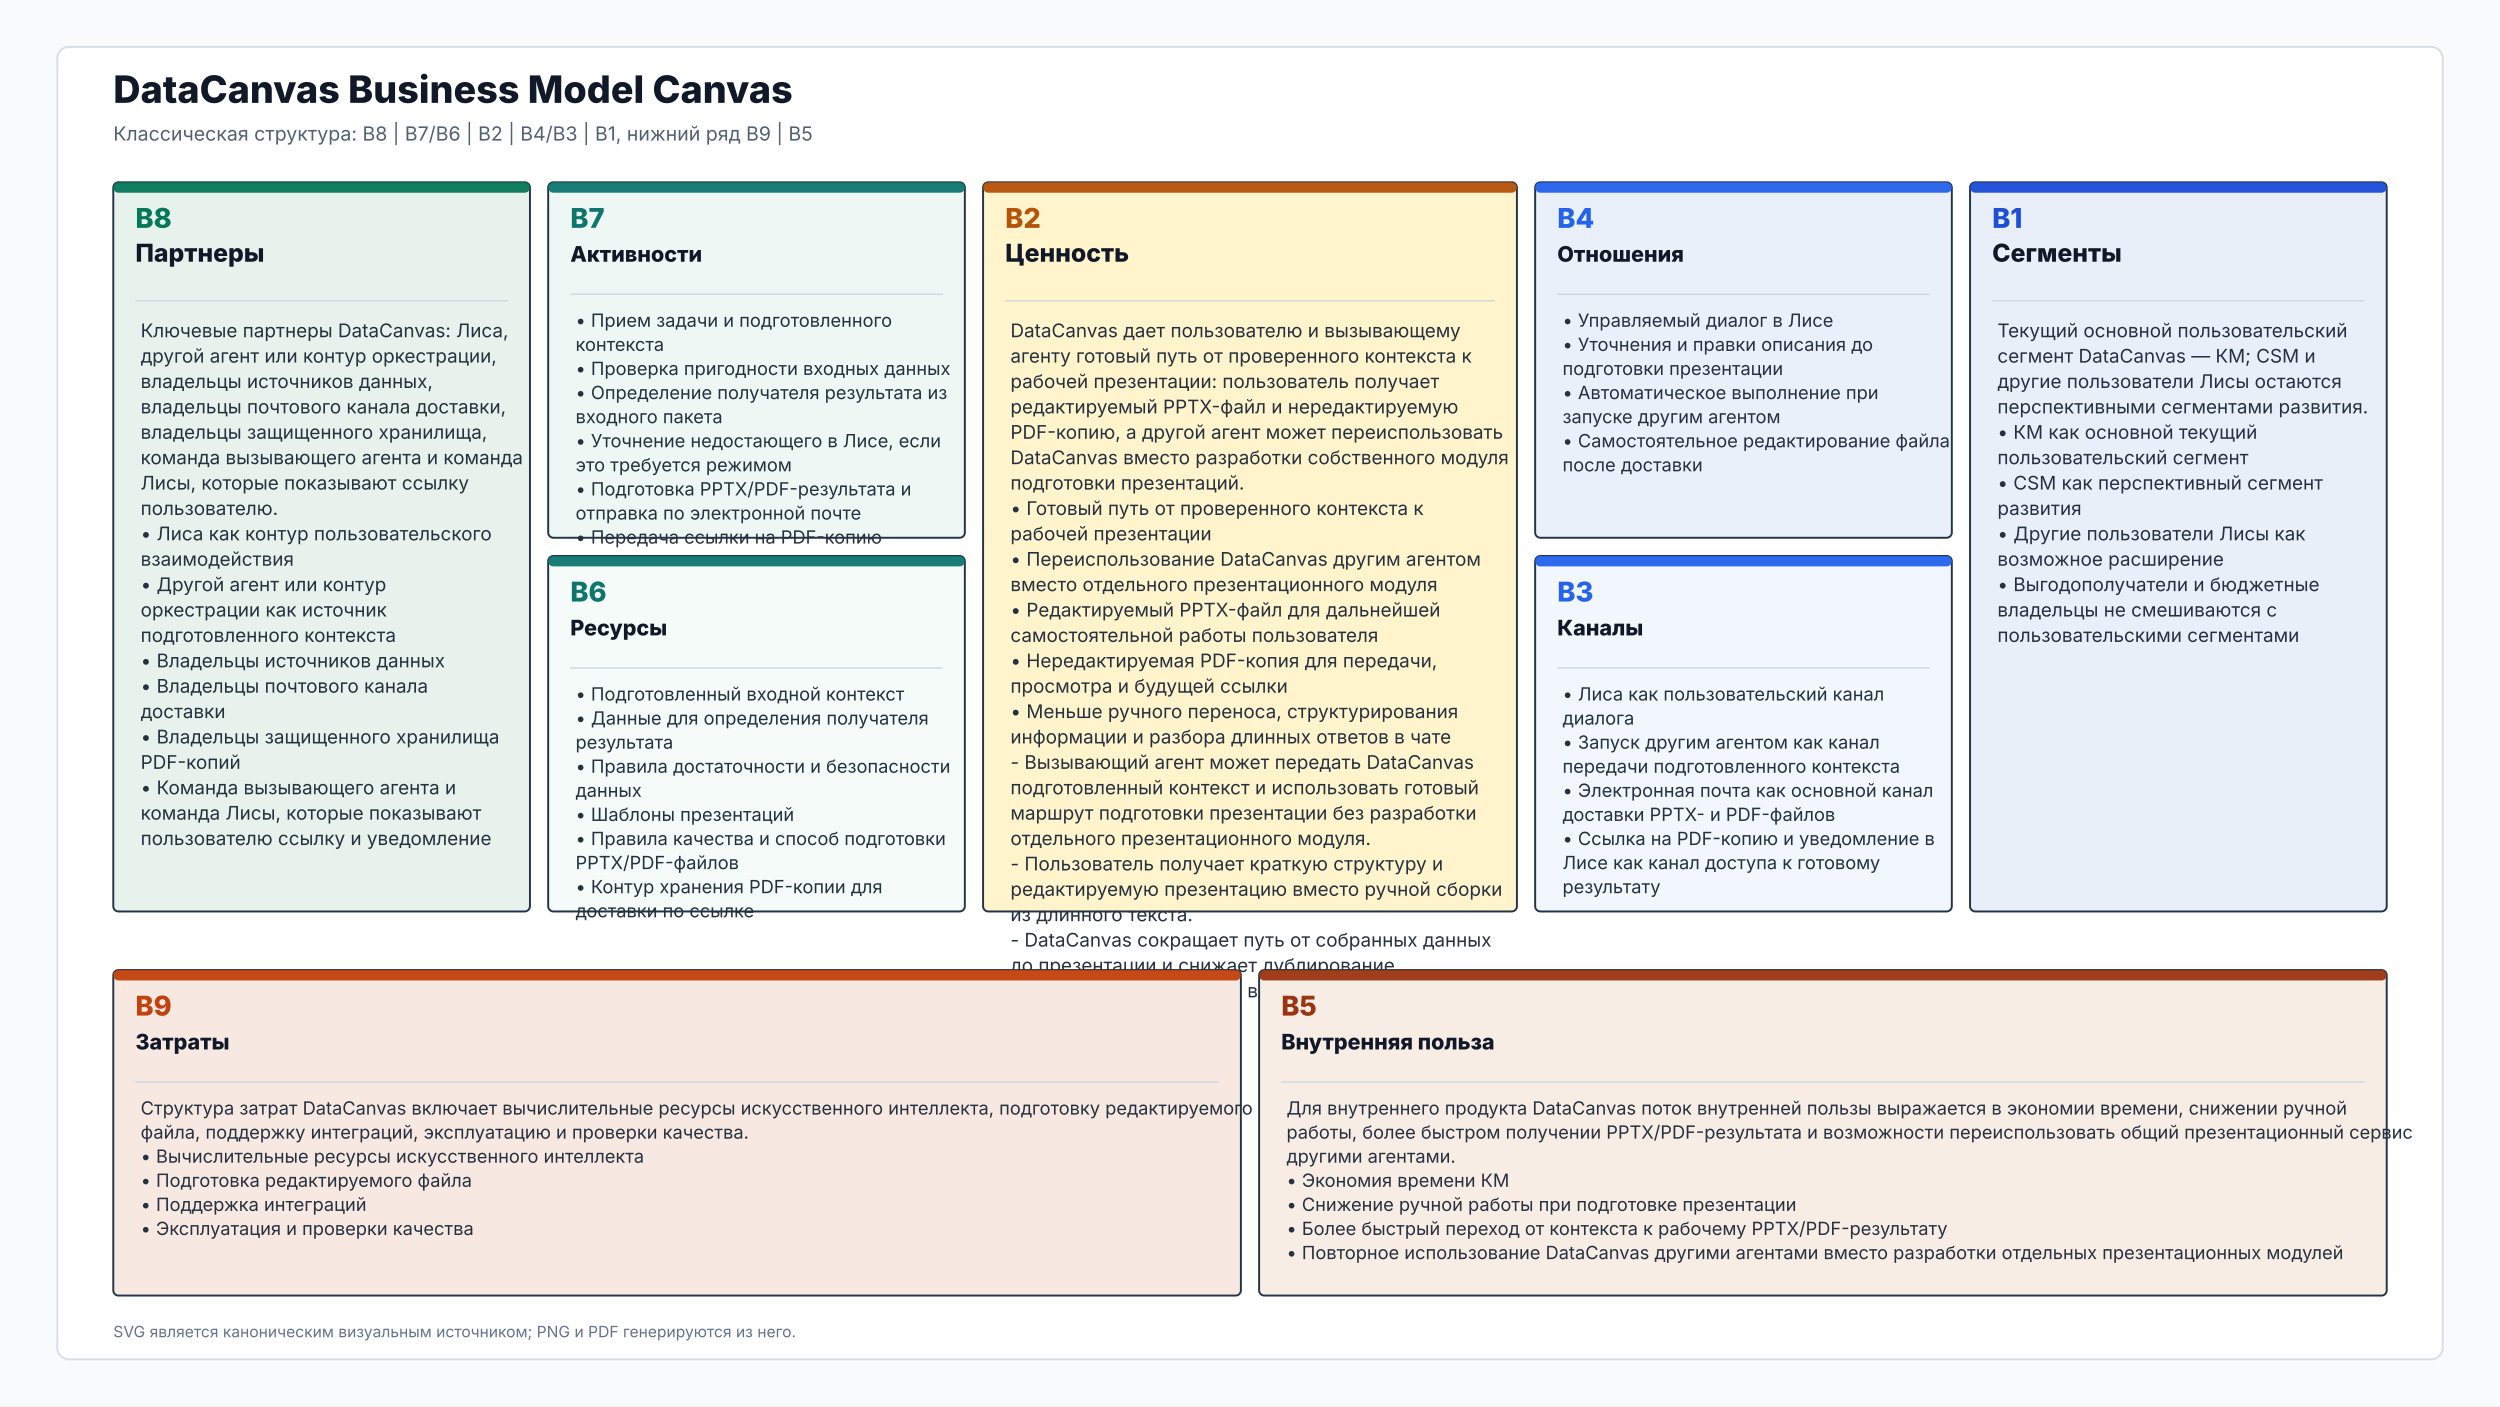
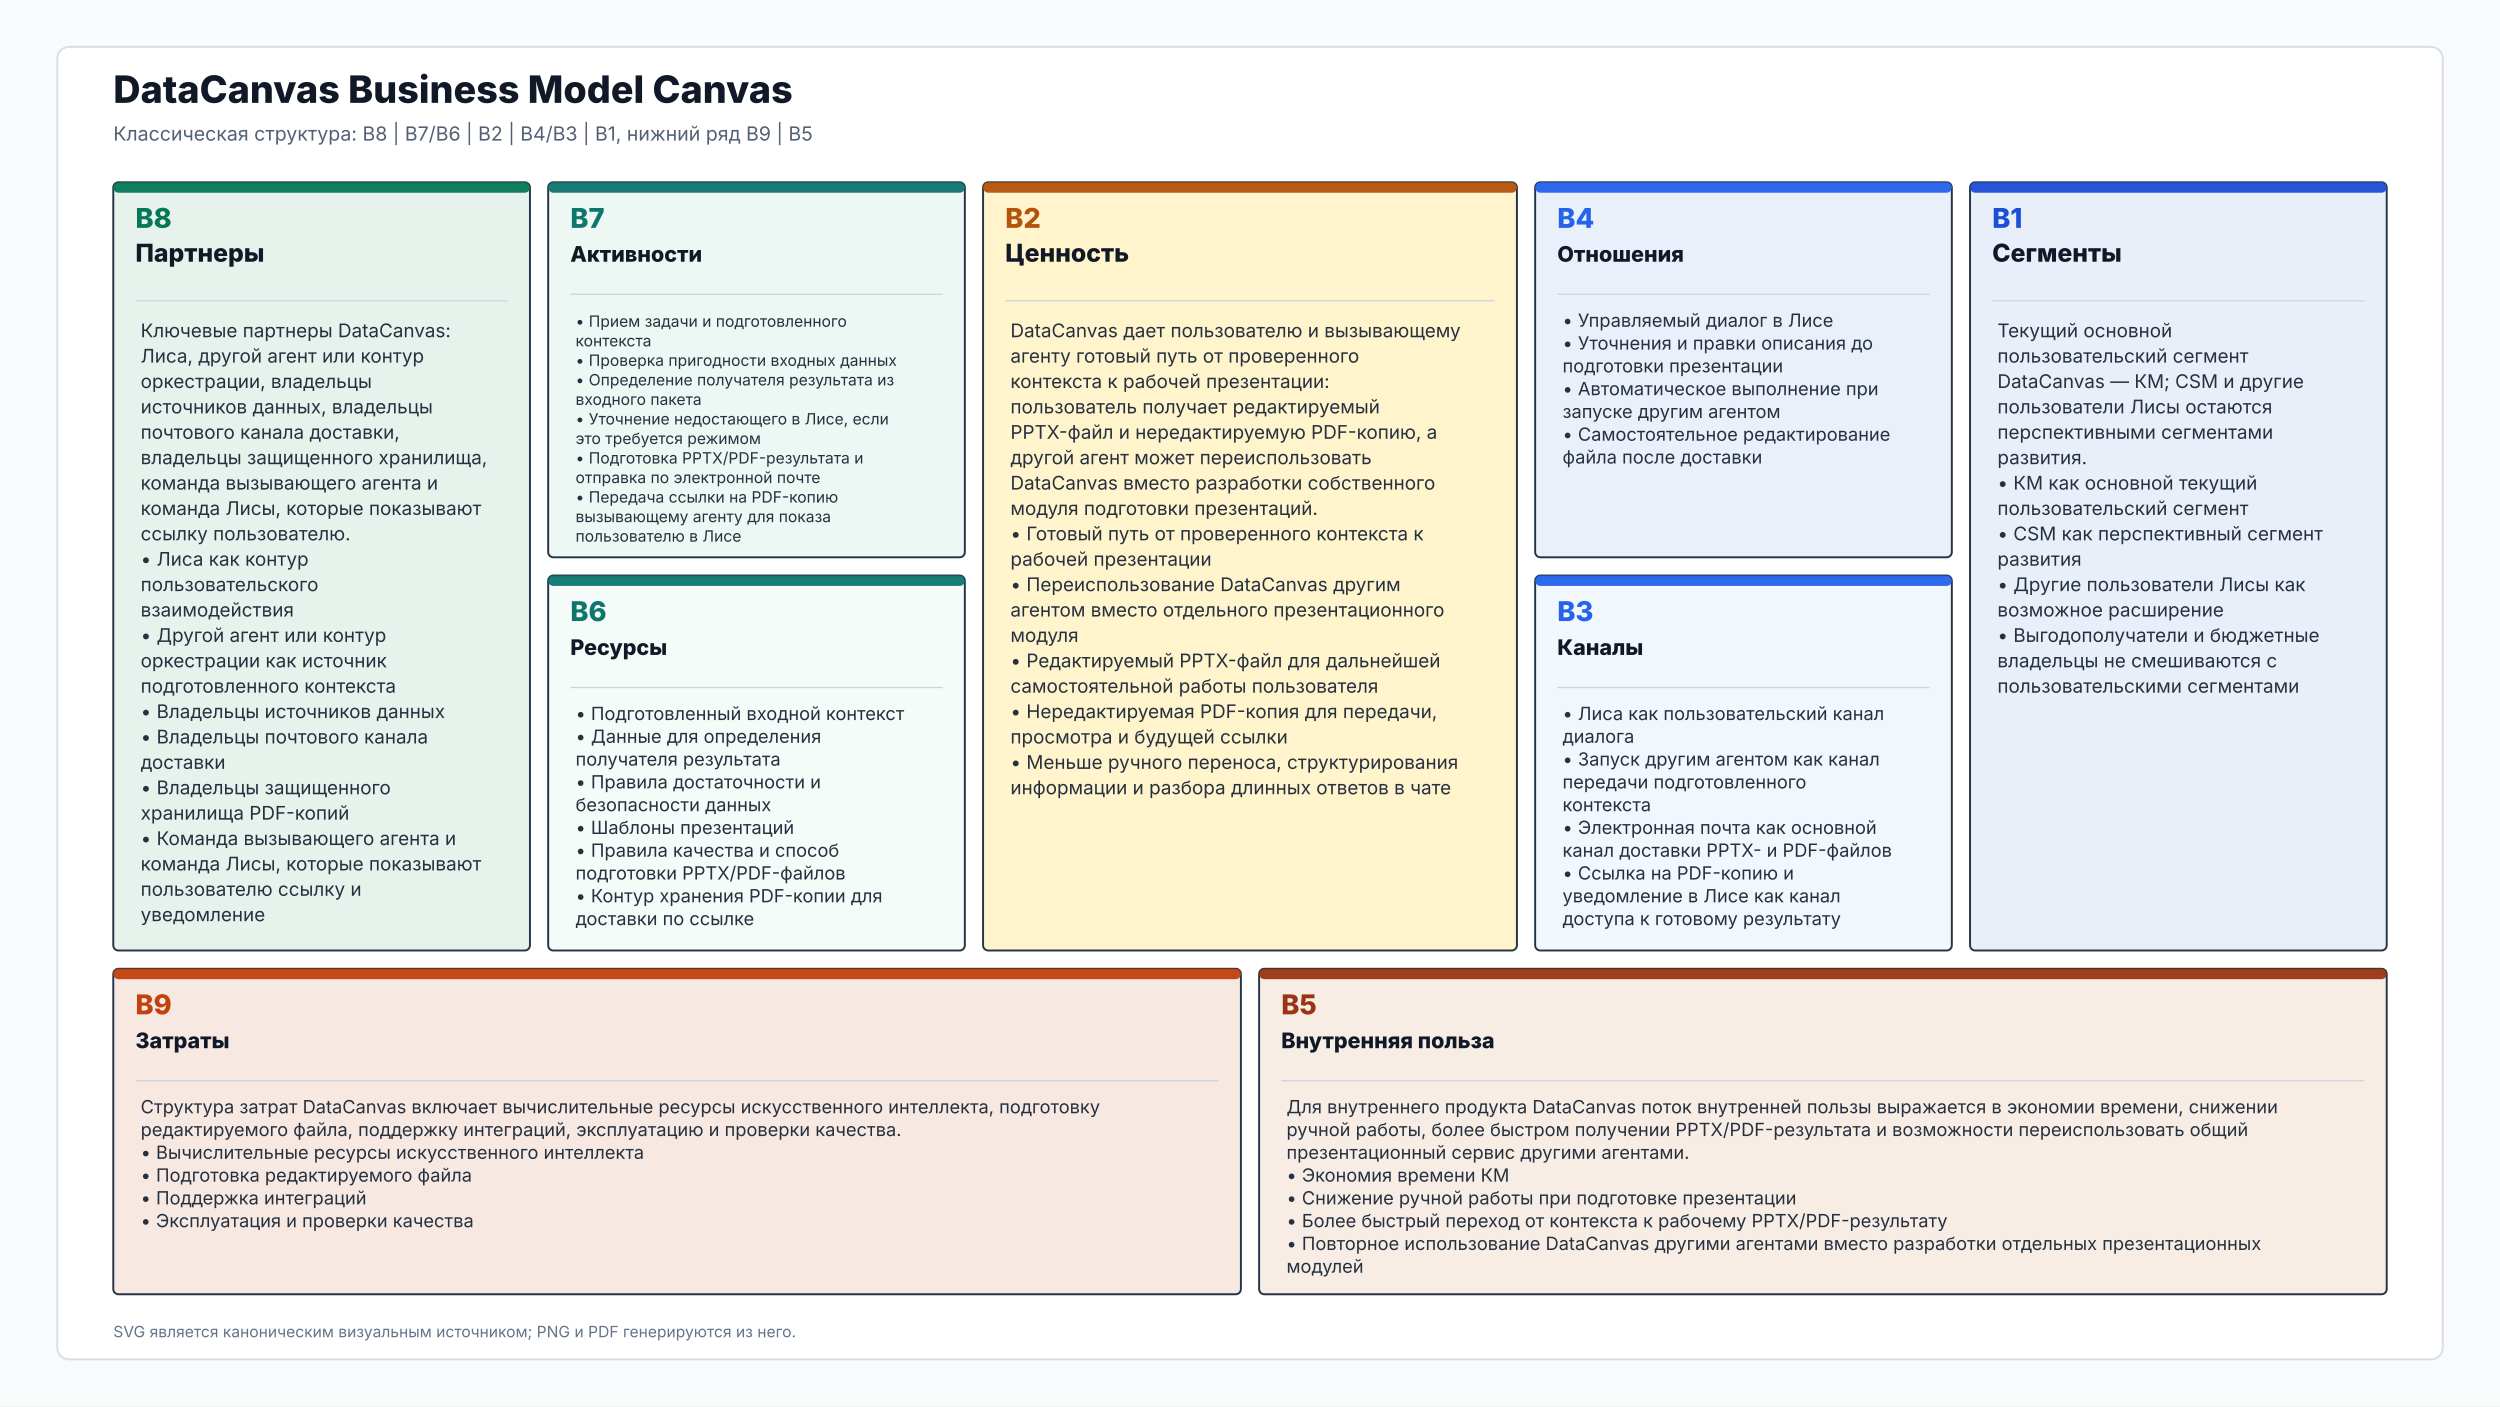
<svg xmlns="http://www.w3.org/2000/svg" data-role="bmc-root" role="img" width="3840" height="2160" viewBox="0 0 3840 2160">
  <rect data-role="bmc-background" width="3840" height="2160" fill="#f8fafc" />
-   <rect x="88" y="72" width="3664" height="2016" rx="18" fill="#ffffff" stroke="#d7dee8" stroke-width="3" />
+   <rect data-role="bmc-frame" x="88" y="72" width="3664" height="2016" rx="18" fill="#ffffff" stroke="#d7dee8" stroke-width="3" />
  <text data-role="bmc-title" x="174" y="158" font-family="Inter, Arial, sans-serif" font-size="58" font-weight="820" fill="#111827">DataCanvas Business Model Canvas</text>
  <text data-role="bmc-subtitle" x="174" y="216" font-family="Inter, Arial, sans-serif" font-size="30" font-weight="420" fill="#526174">Классическая структура: B8 | B7/B6 | B2 | B4/B3 | B1, нижний ряд B9 | B5</text>
  <g data-role="bmc-top-row">
    <g data-role="bmc-block" data-block="B8" data-layout-slot="top-left" transform="translate(174 280)">
-       <rect width="640" height="1120" rx="8" fill="#e8f2ed" stroke="#243447" stroke-width="3" />
+       <rect width="640" height="1180" rx="8" fill="#e8f2ed" stroke="#243447" stroke-width="3" />
      <rect width="640" height="16" rx="8" fill="#047857" opacity="0.95" />
      <text data-role="bmc-block-number" x="34" y="70" font-family="Inter, Arial, sans-serif" font-size="42" font-weight="800" fill="#047857">B8</text>
      <text data-role="bmc-block-title" font-family="Inter, Arial, sans-serif" font-size="38" font-weight="760" fill="#111827">
        <tspan x="34" y="122">Партнеры</tspan>
      </text>
      <line x1="34" y1="182" x2="606" y2="182" stroke="#cbd5e1" stroke-width="2" />
      <text data-role="bmc-block-body" font-family="Inter, Arial, sans-serif" font-size="29" font-weight="400" fill="#26313f">
-         <tspan x="42" y="238">Ключевые партнеры DataCanvas: Лиса,</tspan>
-         <tspan x="42" y="277">другой агент или контур оркестрации,</tspan>
-         <tspan x="42" y="316">владельцы источников данных,</tspan>
-         <tspan x="42" y="355">владельцы почтового канала доставки,</tspan>
-         <tspan x="42" y="394">владельцы защищенного хранилища,</tspan>
-         <tspan x="42" y="433">команда вызывающего агента и команда</tspan>
-         <tspan x="42" y="472">Лисы, которые показывают ссылку</tspan>
-         <tspan x="42" y="511">пользователю.</tspan>
-         <tspan x="42" y="550">• Лиса как контур пользовательского</tspan>
-         <tspan x="42" y="589">взаимодействия</tspan>
-         <tspan x="42" y="628">• Другой агент или контур</tspan>
-         <tspan x="42" y="667">оркестрации как источник</tspan>
-         <tspan x="42" y="706">подготовленного контекста</tspan>
-         <tspan x="42" y="745">• Владельцы источников данных</tspan>
-         <tspan x="42" y="784">• Владельцы почтового канала</tspan>
-         <tspan x="42" y="823">доставки</tspan>
-         <tspan x="42" y="862">• Владельцы защищенного хранилища</tspan>
-         <tspan x="42" y="901">PDF-копий</tspan>
-         <tspan x="42" y="940">• Команда вызывающего агента и</tspan>
-         <tspan x="42" y="979">команда Лисы, которые показывают</tspan>
-         <tspan x="42" y="1018">пользователю ссылку и уведомление</tspan>
+         <tspan x="42" y="238">Ключевые партнеры DataCanvas:</tspan>
+         <tspan x="42" y="277">Лиса, другой агент или контур</tspan>
+         <tspan x="42" y="316">оркестрации, владельцы</tspan>
+         <tspan x="42" y="355">источников данных, владельцы</tspan>
+         <tspan x="42" y="394">почтового канала доставки,</tspan>
+         <tspan x="42" y="433">владельцы защищенного хранилища,</tspan>
+         <tspan x="42" y="472">команда вызывающего агента и</tspan>
+         <tspan x="42" y="511">команда Лисы, которые показывают</tspan>
+         <tspan x="42" y="550">ссылку пользователю.</tspan>
+         <tspan x="42" y="589">• Лиса как контур</tspan>
+         <tspan x="42" y="628">пользовательского</tspan>
+         <tspan x="42" y="667">взаимодействия</tspan>
+         <tspan x="42" y="706">• Другой агент или контур</tspan>
+         <tspan x="42" y="745">оркестрации как источник</tspan>
+         <tspan x="42" y="784">подготовленного контекста</tspan>
+         <tspan x="42" y="823">• Владельцы источников данных</tspan>
+         <tspan x="42" y="862">• Владельцы почтового канала</tspan>
+         <tspan x="42" y="901">доставки</tspan>
+         <tspan x="42" y="940">• Владельцы защищенного</tspan>
+         <tspan x="42" y="979">хранилища PDF-копий</tspan>
+         <tspan x="42" y="1018">• Команда вызывающего агента и</tspan>
+         <tspan x="42" y="1057">команда Лисы, которые показывают</tspan>
+         <tspan x="42" y="1096">пользователю ссылку и</tspan>
+         <tspan x="42" y="1135">уведомление</tspan>
      </text>
    </g>
    <g data-role="bmc-block" data-block="B7" data-layout-slot="top-split-upper" transform="translate(842 280)">
-       <rect width="640" height="546" rx="8" fill="#edf7f4" stroke="#243447" stroke-width="3" />
+       <rect width="640" height="576" rx="8" fill="#edf7f4" stroke="#243447" stroke-width="3" />
      <rect width="640" height="16" rx="8" fill="#0f766e" opacity="0.95" />
      <text data-role="bmc-block-number" x="34" y="70" font-family="Inter, Arial, sans-serif" font-size="42" font-weight="800" fill="#0f766e">B7</text>
      <text data-role="bmc-block-title" font-family="Inter, Arial, sans-serif" font-size="33" font-weight="760" fill="#111827">
        <tspan x="34" y="122">Активности</tspan>
      </text>
      <line x1="34" y1="172" x2="606" y2="172" stroke="#cbd5e1" stroke-width="2" />
-       <text data-role="bmc-block-body" font-family="Inter, Arial, sans-serif" font-size="28" font-weight="400" fill="#26313f">
+       <text data-role="bmc-block-body" font-family="Inter, Arial, sans-serif" font-size="24" font-weight="400" fill="#26313f">
        <tspan x="42" y="222">• Прием задачи и подготовленного</tspan>
-         <tspan x="42" y="259">контекста</tspan>
-         <tspan x="42" y="296">• Проверка пригодности входных данных</tspan>
-         <tspan x="42" y="333">• Определение получателя результата из</tspan>
-         <tspan x="42" y="370">входного пакета</tspan>
-         <tspan x="42" y="407">• Уточнение недостающего в Лисе, если</tspan>
-         <tspan x="42" y="444">это требуется режимом</tspan>
-         <tspan x="42" y="481">• Подготовка PPTX/PDF-результата и</tspan>
-         <tspan x="42" y="518">отправка по электронной почте</tspan>
-         <tspan x="42" y="555">• Передача ссылки на PDF-копию</tspan>
-         <tspan x="42" y="592">вызывающему агенту для показа</tspan>
-         <tspan x="42" y="629">пользователю в Лисе</tspan>
-       </text>
-     </g>
-     <g data-role="bmc-block" data-block="B6" data-layout-slot="top-split-lower" transform="translate(842 854)">
-       <rect width="640" height="546" rx="8" fill="#f4fbf9" stroke="#243447" stroke-width="3" />
+         <tspan x="42" y="252">контекста</tspan>
+         <tspan x="42" y="282">• Проверка пригодности входных данных</tspan>
+         <tspan x="42" y="312">• Определение получателя результата из</tspan>
+         <tspan x="42" y="342">входного пакета</tspan>
+         <tspan x="42" y="372">• Уточнение недостающего в Лисе, если</tspan>
+         <tspan x="42" y="402">это требуется режимом</tspan>
+         <tspan x="42" y="432">• Подготовка PPTX/PDF-результата и</tspan>
+         <tspan x="42" y="462">отправка по электронной почте</tspan>
+         <tspan x="42" y="492">• Передача ссылки на PDF-копию</tspan>
+         <tspan x="42" y="522">вызывающему агенту для показа</tspan>
+         <tspan x="42" y="552">пользователю в Лисе</tspan>
+       </text>
+     </g>
+     <g data-role="bmc-block" data-block="B6" data-layout-slot="top-split-lower" transform="translate(842 884)">
+       <rect width="640" height="576" rx="8" fill="#f4fbf9" stroke="#243447" stroke-width="3" />
      <rect width="640" height="16" rx="8" fill="#0f766e" opacity="0.95" />
      <text data-role="bmc-block-number" x="34" y="70" font-family="Inter, Arial, sans-serif" font-size="42" font-weight="800" fill="#0f766e">B6</text>
      <text data-role="bmc-block-title" font-family="Inter, Arial, sans-serif" font-size="33" font-weight="760" fill="#111827">
        <tspan x="34" y="122">Ресурсы</tspan>
      </text>
      <line x1="34" y1="172" x2="606" y2="172" stroke="#cbd5e1" stroke-width="2" />
      <text data-role="bmc-block-body" font-family="Inter, Arial, sans-serif" font-size="28" font-weight="400" fill="#26313f">
        <tspan x="42" y="222">• Подготовленный входной контекст</tspan>
-         <tspan x="42" y="259">• Данные для определения получателя</tspan>
-         <tspan x="42" y="296">результата</tspan>
-         <tspan x="42" y="333">• Правила достаточности и безопасности</tspan>
-         <tspan x="42" y="370">данных</tspan>
-         <tspan x="42" y="407">• Шаблоны презентаций</tspan>
-         <tspan x="42" y="444">• Правила качества и способ подготовки</tspan>
-         <tspan x="42" y="481">PPTX/PDF-файлов</tspan>
-         <tspan x="42" y="518">• Контур хранения PDF-копии для</tspan>
-         <tspan x="42" y="555">доставки по ссылке</tspan>
+         <tspan x="42" y="257">• Данные для определения</tspan>
+         <tspan x="42" y="292">получателя результата</tspan>
+         <tspan x="42" y="327">• Правила достаточности и</tspan>
+         <tspan x="42" y="362">безопасности данных</tspan>
+         <tspan x="42" y="397">• Шаблоны презентаций</tspan>
+         <tspan x="42" y="432">• Правила качества и способ</tspan>
+         <tspan x="42" y="467">подготовки PPTX/PDF-файлов</tspan>
+         <tspan x="42" y="502">• Контур хранения PDF-копии для</tspan>
+         <tspan x="42" y="537">доставки по ссылке</tspan>
      </text>
    </g>
    <g data-role="bmc-block" data-block="B2" data-layout-slot="top-center" transform="translate(1510 280)">
-       <rect width="820" height="1120" rx="8" fill="#fff4cc" stroke="#243447" stroke-width="3" />
+       <rect width="820" height="1180" rx="8" fill="#fff4cc" stroke="#243447" stroke-width="3" />
      <rect width="820" height="16" rx="8" fill="#b45309" opacity="0.95" />
      <text data-role="bmc-block-number" x="34" y="70" font-family="Inter, Arial, sans-serif" font-size="42" font-weight="800" fill="#b45309">B2</text>
      <text data-role="bmc-block-title" font-family="Inter, Arial, sans-serif" font-size="38" font-weight="760" fill="#111827">
        <tspan x="34" y="122">Ценность</tspan>
      </text>
      <line x1="34" y1="182" x2="786" y2="182" stroke="#cbd5e1" stroke-width="2" />
      <text data-role="bmc-block-body" font-family="Inter, Arial, sans-serif" font-size="29" font-weight="400" fill="#26313f">
        <tspan x="42" y="238">DataCanvas дает пользователю и вызывающему</tspan>
-         <tspan x="42" y="277">агенту готовый путь от проверенного контекста к</tspan>
-         <tspan x="42" y="316">рабочей презентации: пользователь получает</tspan>
-         <tspan x="42" y="355">редактируемый PPTX-файл и нередактируемую</tspan>
-         <tspan x="42" y="394">PDF-копию, а другой агент может переиспользовать</tspan>
-         <tspan x="42" y="433">DataCanvas вместо разработки собственного модуля</tspan>
-         <tspan x="42" y="472">подготовки презентаций.</tspan>
-         <tspan x="42" y="511">• Готовый путь от проверенного контекста к</tspan>
-         <tspan x="42" y="550">рабочей презентации</tspan>
-         <tspan x="42" y="589">• Переиспользование DataCanvas другим агентом</tspan>
-         <tspan x="42" y="628">вместо отдельного презентационного модуля</tspan>
-         <tspan x="42" y="667">• Редактируемый PPTX-файл для дальнейшей</tspan>
-         <tspan x="42" y="706">самостоятельной работы пользователя</tspan>
-         <tspan x="42" y="745">• Нередактируемая PDF-копия для передачи,</tspan>
-         <tspan x="42" y="784">просмотра и будущей ссылки</tspan>
-         <tspan x="42" y="823">• Меньше ручного переноса, структурирования</tspan>
-         <tspan x="42" y="862">информации и разбора длинных ответов в чате</tspan>
-         <tspan x="42" y="901">- Вызывающий агент может передать DataCanvas</tspan>
-         <tspan x="42" y="940">подготовленный контекст и использовать готовый</tspan>
-         <tspan x="42" y="979">маршрут подготовки презентации без разработки</tspan>
-         <tspan x="42" y="1018">отдельного презентационного модуля.</tspan>
-         <tspan x="42" y="1057">- Пользователь получает краткую структуру и</tspan>
-         <tspan x="42" y="1096">редактируемую презентацию вместо ручной сборки</tspan>
-         <tspan x="42" y="1135">из длинного текста.</tspan>
-         <tspan x="42" y="1174">- DataCanvas сокращает путь от собранных данных</tspan>
-         <tspan x="42" y="1213">до презентации и снижает дублирование</tspan>
-         <tspan x="42" y="1252">презентационной логики в других агентских</tspan>
-         <tspan x="42" y="1291">сценариях.</tspan>
+         <tspan x="42" y="277">агенту готовый путь от проверенного</tspan>
+         <tspan x="42" y="316">контекста к рабочей презентации:</tspan>
+         <tspan x="42" y="355">пользователь получает редактируемый</tspan>
+         <tspan x="42" y="394">PPTX-файл и нередактируемую PDF-копию, а</tspan>
+         <tspan x="42" y="433">другой агент может переиспользовать</tspan>
+         <tspan x="42" y="472">DataCanvas вместо разработки собственного</tspan>
+         <tspan x="42" y="511">модуля подготовки презентаций.</tspan>
+         <tspan x="42" y="550">• Готовый путь от проверенного контекста к</tspan>
+         <tspan x="42" y="589">рабочей презентации</tspan>
+         <tspan x="42" y="628">• Переиспользование DataCanvas другим</tspan>
+         <tspan x="42" y="667">агентом вместо отдельного презентационного</tspan>
+         <tspan x="42" y="706">модуля</tspan>
+         <tspan x="42" y="745">• Редактируемый PPTX-файл для дальнейшей</tspan>
+         <tspan x="42" y="784">самостоятельной работы пользователя</tspan>
+         <tspan x="42" y="823">• Нередактируемая PDF-копия для передачи,</tspan>
+         <tspan x="42" y="862">просмотра и будущей ссылки</tspan>
+         <tspan x="42" y="901">• Меньше ручного переноса, структурирования</tspan>
+         <tspan x="42" y="940">информации и разбора длинных ответов в чате</tspan>
      </text>
    </g>
    <g data-role="bmc-block" data-block="B4" data-layout-slot="top-split-upper" transform="translate(2358 280)">
-       <rect width="640" height="546" rx="8" fill="#eaf0fa" stroke="#243447" stroke-width="3" />
+       <rect width="640" height="576" rx="8" fill="#eaf0fa" stroke="#243447" stroke-width="3" />
      <rect width="640" height="16" rx="8" fill="#2563eb" opacity="0.95" />
      <text data-role="bmc-block-number" x="34" y="70" font-family="Inter, Arial, sans-serif" font-size="42" font-weight="800" fill="#2563eb">B4</text>
      <text data-role="bmc-block-title" font-family="Inter, Arial, sans-serif" font-size="33" font-weight="760" fill="#111827">
        <tspan x="34" y="122">Отношения</tspan>
      </text>
      <line x1="34" y1="172" x2="606" y2="172" stroke="#cbd5e1" stroke-width="2" />
      <text data-role="bmc-block-body" font-family="Inter, Arial, sans-serif" font-size="28" font-weight="400" fill="#26313f">
        <tspan x="42" y="222">• Управляемый диалог в Лисе</tspan>
-         <tspan x="42" y="259">• Уточнения и правки описания до</tspan>
-         <tspan x="42" y="296">подготовки презентации</tspan>
-         <tspan x="42" y="333">• Автоматическое выполнение при</tspan>
-         <tspan x="42" y="370">запуске другим агентом</tspan>
-         <tspan x="42" y="407">• Самостоятельное редактирование файла</tspan>
-         <tspan x="42" y="444">после доставки</tspan>
-       </text>
-     </g>
-     <g data-role="bmc-block" data-block="B3" data-layout-slot="top-split-lower" transform="translate(2358 854)">
-       <rect width="640" height="546" rx="8" fill="#f2f6fd" stroke="#243447" stroke-width="3" />
+         <tspan x="42" y="257">• Уточнения и правки описания до</tspan>
+         <tspan x="42" y="292">подготовки презентации</tspan>
+         <tspan x="42" y="327">• Автоматическое выполнение при</tspan>
+         <tspan x="42" y="362">запуске другим агентом</tspan>
+         <tspan x="42" y="397">• Самостоятельное редактирование</tspan>
+         <tspan x="42" y="432">файла после доставки</tspan>
+       </text>
+     </g>
+     <g data-role="bmc-block" data-block="B3" data-layout-slot="top-split-lower" transform="translate(2358 884)">
+       <rect width="640" height="576" rx="8" fill="#f2f6fd" stroke="#243447" stroke-width="3" />
      <rect width="640" height="16" rx="8" fill="#2563eb" opacity="0.95" />
      <text data-role="bmc-block-number" x="34" y="70" font-family="Inter, Arial, sans-serif" font-size="42" font-weight="800" fill="#2563eb">B3</text>
      <text data-role="bmc-block-title" font-family="Inter, Arial, sans-serif" font-size="33" font-weight="760" fill="#111827">
        <tspan x="34" y="122">Каналы</tspan>
      </text>
      <line x1="34" y1="172" x2="606" y2="172" stroke="#cbd5e1" stroke-width="2" />
      <text data-role="bmc-block-body" font-family="Inter, Arial, sans-serif" font-size="28" font-weight="400" fill="#26313f">
        <tspan x="42" y="222">• Лиса как пользовательский канал</tspan>
-         <tspan x="42" y="259">диалога</tspan>
-         <tspan x="42" y="296">• Запуск другим агентом как канал</tspan>
-         <tspan x="42" y="333">передачи подготовленного контекста</tspan>
-         <tspan x="42" y="370">• Электронная почта как основной канал</tspan>
-         <tspan x="42" y="407">доставки PPTX- и PDF-файлов</tspan>
-         <tspan x="42" y="444">• Ссылка на PDF-копию и уведомление в</tspan>
-         <tspan x="42" y="481">Лисе как канал доступа к готовому</tspan>
-         <tspan x="42" y="518">результату</tspan>
+         <tspan x="42" y="257">диалога</tspan>
+         <tspan x="42" y="292">• Запуск другим агентом как канал</tspan>
+         <tspan x="42" y="327">передачи подготовленного</tspan>
+         <tspan x="42" y="362">контекста</tspan>
+         <tspan x="42" y="397">• Электронная почта как основной</tspan>
+         <tspan x="42" y="432">канал доставки PPTX- и PDF-файлов</tspan>
+         <tspan x="42" y="467">• Ссылка на PDF-копию и</tspan>
+         <tspan x="42" y="502">уведомление в Лисе как канал</tspan>
+         <tspan x="42" y="537">доступа к готовому результату</tspan>
      </text>
    </g>
    <g data-role="bmc-block" data-block="B1" data-layout-slot="top-right" transform="translate(3026 280)">
-       <rect width="640" height="1120" rx="8" fill="#e9eff9" stroke="#243447" stroke-width="3" />
+       <rect width="640" height="1180" rx="8" fill="#e9eff9" stroke="#243447" stroke-width="3" />
      <rect width="640" height="16" rx="8" fill="#1d4ed8" opacity="0.95" />
      <text data-role="bmc-block-number" x="34" y="70" font-family="Inter, Arial, sans-serif" font-size="42" font-weight="800" fill="#1d4ed8">B1</text>
      <text data-role="bmc-block-title" font-family="Inter, Arial, sans-serif" font-size="38" font-weight="760" fill="#111827">
        <tspan x="34" y="122">Сегменты</tspan>
      </text>
      <line x1="34" y1="182" x2="606" y2="182" stroke="#cbd5e1" stroke-width="2" />
      <text data-role="bmc-block-body" font-family="Inter, Arial, sans-serif" font-size="29" font-weight="400" fill="#26313f">
-         <tspan x="42" y="238">Текущий основной пользовательский</tspan>
-         <tspan x="42" y="277">сегмент DataCanvas — КМ; CSM и</tspan>
-         <tspan x="42" y="316">другие пользователи Лисы остаются</tspan>
-         <tspan x="42" y="355">перспективными сегментами развития.</tspan>
-         <tspan x="42" y="394">• КМ как основной текущий</tspan>
-         <tspan x="42" y="433">пользовательский сегмент</tspan>
-         <tspan x="42" y="472">• CSM как перспективный сегмент</tspan>
-         <tspan x="42" y="511">развития</tspan>
-         <tspan x="42" y="550">• Другие пользователи Лисы как</tspan>
-         <tspan x="42" y="589">возможное расширение</tspan>
-         <tspan x="42" y="628">• Выгодополучатели и бюджетные</tspan>
-         <tspan x="42" y="667">владельцы не смешиваются с</tspan>
-         <tspan x="42" y="706">пользовательскими сегментами</tspan>
+         <tspan x="42" y="238">Текущий основной</tspan>
+         <tspan x="42" y="277">пользовательский сегмент</tspan>
+         <tspan x="42" y="316">DataCanvas — КМ; CSM и другие</tspan>
+         <tspan x="42" y="355">пользователи Лисы остаются</tspan>
+         <tspan x="42" y="394">перспективными сегментами</tspan>
+         <tspan x="42" y="433">развития.</tspan>
+         <tspan x="42" y="472">• КМ как основной текущий</tspan>
+         <tspan x="42" y="511">пользовательский сегмент</tspan>
+         <tspan x="42" y="550">• CSM как перспективный сегмент</tspan>
+         <tspan x="42" y="589">развития</tspan>
+         <tspan x="42" y="628">• Другие пользователи Лисы как</tspan>
+         <tspan x="42" y="667">возможное расширение</tspan>
+         <tspan x="42" y="706">• Выгодополучатели и бюджетные</tspan>
+         <tspan x="42" y="745">владельцы не смешиваются с</tspan>
+         <tspan x="42" y="784">пользовательскими сегментами</tspan>
      </text>
    </g>
  </g>
  <g data-role="bmc-bottom-row">
-     <g data-role="bmc-block" data-block="B9" data-layout-slot="bottom-left" data-extra-role="bmc-cost-row" transform="translate(174 1490)">
+     <g data-role="bmc-block" data-block="B9" data-layout-slot="bottom-left" data-extra-role="bmc-cost-row" transform="translate(174 1488)">
      <rect width="1732" height="500" rx="8" fill="#f7e9e2" stroke="#243447" stroke-width="3" />
      <rect width="1732" height="16" rx="8" fill="#c2410c" opacity="0.95" />
      <text data-role="bmc-block-number" x="34" y="70" font-family="Inter, Arial, sans-serif" font-size="42" font-weight="800" fill="#c2410c">B9</text>
      <text data-role="bmc-block-title" font-family="Inter, Arial, sans-serif" font-size="33" font-weight="760" fill="#111827">
        <tspan x="34" y="122">Затраты</tspan>
      </text>
      <line x1="34" y1="172" x2="1698" y2="172" stroke="#cbd5e1" stroke-width="2" />
      <text data-role="bmc-block-body" font-family="Inter, Arial, sans-serif" font-size="28" font-weight="400" fill="#26313f">
-         <tspan x="42" y="222">Структура затрат DataCanvas включает вычислительные ресурсы искусственного интеллекта, подготовку редактируемого</tspan>
-         <tspan x="42" y="259">файла, поддержку интеграций, эксплуатацию и проверки качества.</tspan>
-         <tspan x="42" y="296">• Вычислительные ресурсы искусственного интеллекта</tspan>
-         <tspan x="42" y="333">• Подготовка редактируемого файла</tspan>
-         <tspan x="42" y="370">• Поддержка интеграций</tspan>
-         <tspan x="42" y="407">• Эксплуатация и проверки качества</tspan>
-       </text>
-     </g>
-     <g data-role="bmc-block" data-block="B5" data-layout-slot="bottom-right" data-extra-role="bmc-value-stream-row" transform="translate(1934 1490)">
+         <tspan x="42" y="222">Структура затрат DataCanvas включает вычислительные ресурсы искусственного интеллекта, подготовку</tspan>
+         <tspan x="42" y="257">редактируемого файла, поддержку интеграций, эксплуатацию и проверки качества.</tspan>
+         <tspan x="42" y="292">• Вычислительные ресурсы искусственного интеллекта</tspan>
+         <tspan x="42" y="327">• Подготовка редактируемого файла</tspan>
+         <tspan x="42" y="362">• Поддержка интеграций</tspan>
+         <tspan x="42" y="397">• Эксплуатация и проверки качества</tspan>
+       </text>
+     </g>
+     <g data-role="bmc-block" data-block="B5" data-layout-slot="bottom-right" data-extra-role="bmc-value-stream-row" transform="translate(1934 1488)">
      <rect width="1732" height="500" rx="8" fill="#f8ede5" stroke="#243447" stroke-width="3" />
      <rect width="1732" height="16" rx="8" fill="#9a3412" opacity="0.95" />
      <text data-role="bmc-block-number" x="34" y="70" font-family="Inter, Arial, sans-serif" font-size="42" font-weight="800" fill="#9a3412">B5</text>
      <text data-role="bmc-block-title" font-family="Inter, Arial, sans-serif" font-size="33" font-weight="760" fill="#111827">
        <tspan x="34" y="122">Внутренняя польза</tspan>
      </text>
      <line x1="34" y1="172" x2="1698" y2="172" stroke="#cbd5e1" stroke-width="2" />
      <text data-role="bmc-block-body" font-family="Inter, Arial, sans-serif" font-size="28" font-weight="400" fill="#26313f">
-         <tspan x="42" y="222">Для внутреннего продукта DataCanvas поток внутренней пользы выражается в экономии времени, снижении ручной</tspan>
-         <tspan x="42" y="259">работы, более быстром получении PPTX/PDF-результата и возможности переиспользовать общий презентационный сервис</tspan>
-         <tspan x="42" y="296">другими агентами.</tspan>
-         <tspan x="42" y="333">• Экономия времени КМ</tspan>
-         <tspan x="42" y="370">• Снижение ручной работы при подготовке презентации</tspan>
-         <tspan x="42" y="407">• Более быстрый переход от контекста к рабочему PPTX/PDF-результату</tspan>
-         <tspan x="42" y="444">• Повторное использование DataCanvas другими агентами вместо разработки отдельных презентационных модулей</tspan>
+         <tspan x="42" y="222">Для внутреннего продукта DataCanvas поток внутренней пользы выражается в экономии времени, снижении</tspan>
+         <tspan x="42" y="257">ручной работы, более быстром получении PPTX/PDF-результата и возможности переиспользовать общий</tspan>
+         <tspan x="42" y="292">презентационный сервис другими агентами.</tspan>
+         <tspan x="42" y="327">• Экономия времени КМ</tspan>
+         <tspan x="42" y="362">• Снижение ручной работы при подготовке презентации</tspan>
+         <tspan x="42" y="397">• Более быстрый переход от контекста к рабочему PPTX/PDF-результату</tspan>
+         <tspan x="42" y="432">• Повторное использование DataCanvas другими агентами вместо разработки отдельных презентационных</tspan>
+         <tspan x="42" y="467">модулей</tspan>
      </text>
    </g>
  </g>
  <text data-role="bmc-footer" x="174" y="2054" font-family="Inter, Arial, sans-serif" font-size="24" fill="#64748b">SVG является каноническим визуальным источником; PNG и PDF генерируются из него.</text>
</svg>
